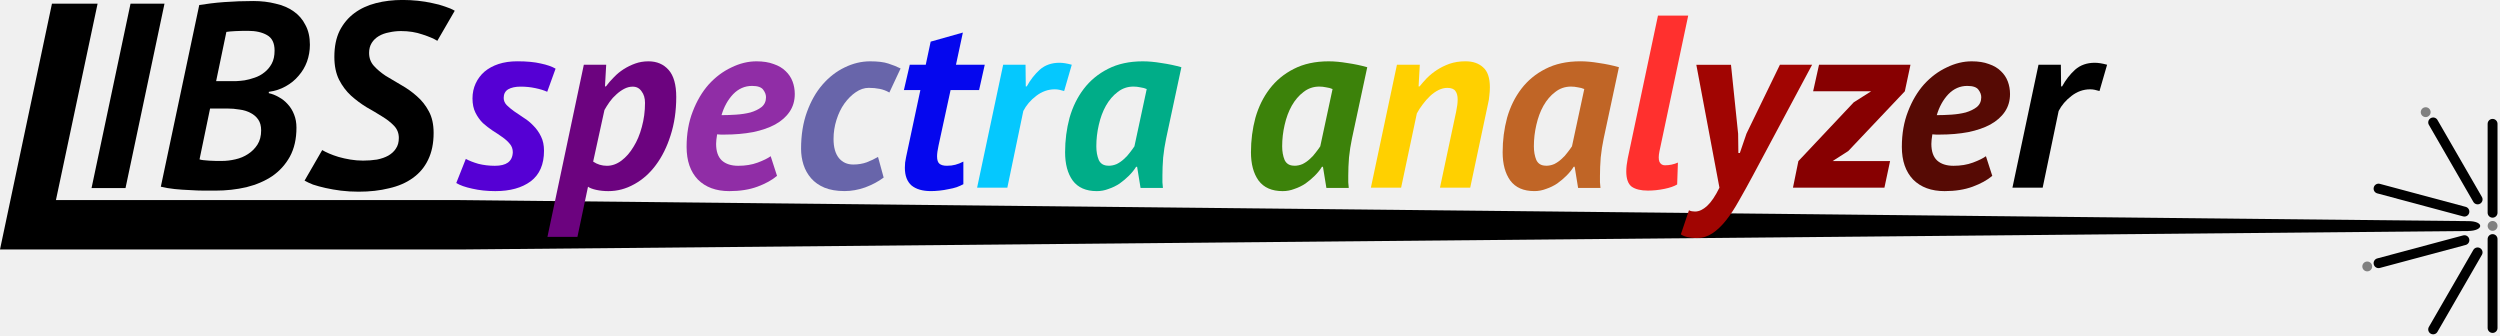
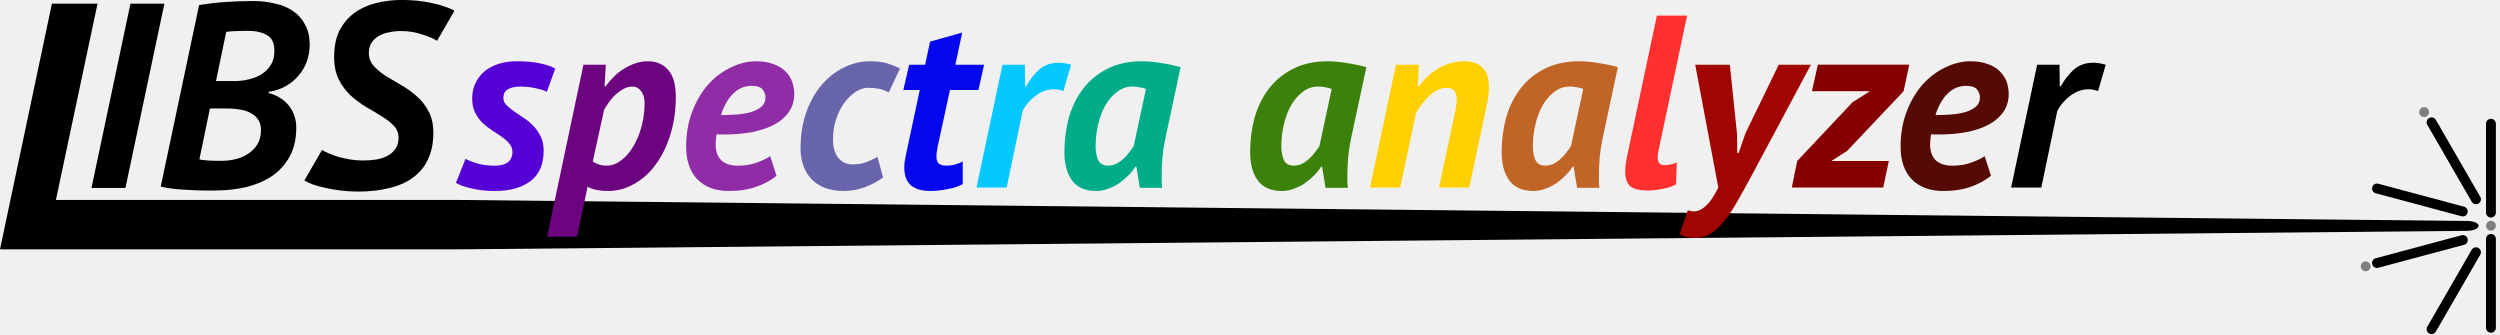
- <svg xmlns="http://www.w3.org/2000/svg" xmlns:xlink="http://www.w3.org/1999/xlink" width="100.463mm" height="13.5mm" viewBox="0 0 100.463 13.5" version="1.1" id="svg8">
+ <svg xmlns="http://www.w3.org/2000/svg" xmlns:xlink="http://www.w3.org/1999/xlink" width="100.529mm" height="13.453mm" viewBox="0 0 100.529 13.453" version="1.1" id="svg8">
  <defs id="defs2">
    <clipPath clipPathUnits="userSpaceOnUse" id="clipPath1459">
      <use x="0" y="0" xlink:href="#g1455" id="use1461" />
    </clipPath>
  </defs>
  <g id="layer1" transform="translate(-47.67086,-53.42971)">
-     <g id="g1457" clip-path="url(#clipPath1459)" transform="translate(-61.63718,-20.8667)">
+     <g id="g1457" clip-path="url(#clipPath1459)" transform="translate(-61.57104,-20.91347)">
      <g id="g1455">
        <g aria-label="L" id="text14-8" style="font-size:10.583px;line-height:1.25;font-family:'PT Sans';-inkscape-font-specification:'PT Sans';fill:#ffffff;stroke-width:0.265" transform="translate(61.69257,20.93211)">
          <path d="M 66.19,63.455 H 49.55 47.715 l 2.088,-9.878 h 1.834 l -1.674,7.893 h 16.226 l 80.698,0.845 c 0.661,-0.007 0.661,0.39 0,0.397 z" style="font-size:14.111px;fill:#ffffff;stroke-width:0.265" id="path16-9" />
        </g>
        <g aria-label="spectra analyzer" id="text27-7" style="font-size:9.878px;line-height:1.25;font-family:'PT Sans';-inkscape-font-specification:'PT Sans';fill:#ffffff;stroke-width:0.265" transform="translate(61.737,20.93152)">
          <path d="m 66.39,59.815 q 0.198,0.109 0.504,0.198 0.316,0.079 0.662,0.079 0.346,0 0.524,-0.128 0.188,-0.138 0.198,-0.415 0,-0.198 -0.119,-0.336 -0.119,-0.148 -0.306,-0.277 -0.178,-0.128 -0.385,-0.257 -0.207,-0.138 -0.395,-0.306 -0.178,-0.178 -0.296,-0.415 -0.119,-0.237 -0.119,-0.573 0,-0.326 0.128,-0.603 0.128,-0.277 0.356,-0.474 0.237,-0.198 0.563,-0.306 0.336,-0.109 0.751,-0.109 0.573,0 0.948,0.089 0.375,0.079 0.593,0.207 l -0.336,0.929 q -0.198,-0.089 -0.484,-0.148 -0.277,-0.059 -0.583,-0.059 -0.316,0 -0.504,0.109 -0.178,0.109 -0.178,0.346 0,0.158 0.119,0.286 0.119,0.119 0.296,0.247 0.188,0.128 0.395,0.267 0.207,0.128 0.385,0.316 0.188,0.188 0.306,0.435 0.119,0.237 0.119,0.573 0,0.82 -0.533,1.225 -0.533,0.395 -1.422,0.395 -0.504,0 -0.929,-0.099 -0.415,-0.089 -0.642,-0.227 z" style="font-size:9.878px;fill:#ffffff" id="path1049-3" />
          <path d="m 71.132,56.032 h 0.899 l -0.049,0.869 h 0.04 q 0.138,-0.188 0.316,-0.365 0.178,-0.188 0.395,-0.326 0.217,-0.138 0.464,-0.227 0.247,-0.089 0.533,-0.089 0.504,0 0.81,0.346 0.306,0.346 0.306,1.087 0,0.84 -0.227,1.541 -0.217,0.691 -0.593,1.195 -0.365,0.494 -0.869,0.77 -0.494,0.277 -1.037,0.277 -0.257,0 -0.484,-0.049 -0.227,-0.049 -0.336,-0.128 l -0.425,2.015 h -1.205 z m 0.375,3.892 q 0.247,0.168 0.553,0.168 0.306,0 0.583,-0.207 0.277,-0.207 0.484,-0.553 0.217,-0.346 0.336,-0.8 0.128,-0.464 0.128,-0.968 0,-0.286 -0.138,-0.464 -0.128,-0.188 -0.356,-0.188 -0.178,0 -0.346,0.089 -0.168,0.089 -0.316,0.227 -0.148,0.128 -0.267,0.296 -0.119,0.168 -0.207,0.326 z" style="font-size:9.878px;fill:#ffffff;fill-opacity:1" id="path1051-6" />
          <path d="m 78.896,60.497 q -0.306,0.257 -0.79,0.435 -0.484,0.178 -1.126,0.178 -0.8,0 -1.264,-0.464 -0.454,-0.474 -0.454,-1.314 0,-0.79 0.247,-1.422 0.247,-0.642 0.642,-1.087 0.405,-0.445 0.909,-0.682 0.504,-0.247 1.008,-0.247 0.405,0 0.691,0.109 0.296,0.099 0.484,0.286 0.188,0.178 0.277,0.415 0.089,0.237 0.089,0.504 0,0.405 -0.207,0.711 -0.207,0.306 -0.583,0.514 -0.365,0.198 -0.889,0.306 -0.524,0.099 -1.146,0.099 -0.079,0 -0.148,0 -0.069,-0.01 -0.148,-0.01 -0.02,0.119 -0.03,0.217 -0.01,0.089 -0.01,0.168 0,0.445 0.227,0.662 0.237,0.217 0.662,0.217 0.435,0 0.78,-0.128 0.346,-0.128 0.524,-0.257 z m -2.232,-2.44 q 0.277,0 0.583,-0.02 0.316,-0.02 0.583,-0.089 0.267,-0.079 0.445,-0.217 0.178,-0.148 0.178,-0.395 0,-0.148 -0.109,-0.296 -0.109,-0.158 -0.454,-0.158 -0.435,0 -0.761,0.336 -0.316,0.336 -0.464,0.84 z" style="font-size:9.878px;fill:#ffffff;fill-opacity:1" id="path1053-1" />
          <path d="m 83.41,57.148 q -0.188,-0.109 -0.395,-0.148 -0.198,-0.04 -0.435,-0.04 -0.267,0 -0.524,0.178 -0.247,0.168 -0.454,0.454 -0.198,0.277 -0.316,0.652 -0.119,0.375 -0.119,0.77 0,0.504 0.217,0.77 0.217,0.257 0.573,0.257 0.296,0 0.543,-0.089 0.257,-0.099 0.454,-0.217 l 0.227,0.83 q -0.316,0.237 -0.741,0.395 -0.415,0.148 -0.83,0.148 -0.474,0 -0.81,-0.138 -0.326,-0.138 -0.533,-0.375 -0.207,-0.237 -0.306,-0.543 -0.099,-0.306 -0.099,-0.642 0,-0.83 0.237,-1.482 0.237,-0.652 0.622,-1.096 0.395,-0.454 0.889,-0.691 0.504,-0.247 1.027,-0.247 0.464,0 0.731,0.089 0.277,0.089 0.494,0.198 z" style="font-size:9.878px;fill:#ffffff;fill-opacity:1" id="path1055-2" />
          <path d="m 84.23,56.032 h 0.642 l 0.198,-0.929 1.294,-0.365 -0.277,1.294 h 1.156 l -0.227,1.017 h -1.146 l -0.484,2.232 q -0.059,0.267 -0.059,0.435 0,0.217 0.099,0.296 0.099,0.079 0.296,0.079 0.188,0 0.336,-0.04 0.158,-0.04 0.326,-0.128 v 0.909 q -0.109,0.059 -0.267,0.119 -0.148,0.049 -0.326,0.079 -0.178,0.04 -0.365,0.059 -0.188,0.02 -0.346,0.02 -0.504,0 -0.78,-0.227 -0.267,-0.237 -0.267,-0.711 0,-0.099 0.01,-0.207 0.02,-0.109 0.04,-0.227 l 0.573,-2.687 h -0.662 z" style="font-size:9.878px;fill:#ffffff;fill-opacity:1" id="path1057-9" />
          <path d="m 88.882,56.032 0.01,0.869 h 0.04 q 0.217,-0.395 0.524,-0.672 0.316,-0.277 0.79,-0.277 0.207,0 0.494,0.079 l -0.306,1.057 q -0.099,-0.03 -0.188,-0.049 -0.089,-0.02 -0.188,-0.02 -0.405,0 -0.751,0.267 -0.336,0.257 -0.514,0.603 l -0.642,3.082 h -1.215 l 1.047,-4.939 z" style="font-size:9.878px;fill:#ffffff;fill-opacity:1" id="path1059-3" />
          <path d="m 94.532,58.995 q -0.079,0.375 -0.119,0.761 -0.03,0.385 -0.03,0.731 0,0.138 0,0.267 0.01,0.119 0.02,0.227 h -0.899 l -0.138,-0.849 h -0.04 q -0.109,0.178 -0.286,0.356 -0.168,0.168 -0.375,0.316 -0.207,0.138 -0.445,0.217 -0.227,0.089 -0.474,0.089 -0.652,0 -0.968,-0.425 -0.306,-0.425 -0.306,-1.136 0,-0.721 0.178,-1.383 0.188,-0.662 0.573,-1.166 0.385,-0.504 0.968,-0.8 0.593,-0.306 1.403,-0.306 0.346,0 0.751,0.069 0.415,0.059 0.8,0.168 z m -2.321,1.096 q 0.178,0 0.336,-0.069 0.158,-0.079 0.286,-0.198 0.138,-0.119 0.237,-0.257 0.109,-0.138 0.188,-0.257 l 0.494,-2.302 q -0.109,-0.049 -0.257,-0.069 -0.138,-0.03 -0.277,-0.03 -0.356,0 -0.632,0.217 -0.277,0.207 -0.474,0.553 -0.188,0.336 -0.286,0.77 -0.099,0.425 -0.099,0.859 0,0.316 0.099,0.553 0.109,0.227 0.385,0.227 z" style="font-size:9.878px;fill:#ffffff;fill-opacity:1" id="path1061-1" />
          <path d="m 102,58.995 q -0.079,0.375 -0.119,0.761 -0.03,0.385 -0.03,0.731 0,0.138 0,0.267 0.01,0.119 0.02,0.227 h -0.899 l -0.138,-0.849 h -0.04 q -0.109,0.178 -0.286,0.356 -0.168,0.168 -0.375,0.316 -0.207,0.138 -0.444,0.217 -0.227,0.089 -0.474,0.089 -0.652,0 -0.968,-0.425 -0.306,-0.425 -0.306,-1.136 0,-0.721 0.178,-1.383 0.188,-0.662 0.573,-1.166 0.385,-0.504 0.968,-0.8 0.593,-0.306 1.403,-0.306 0.346,0 0.751,0.069 0.415,0.059 0.8,0.168 z m -2.321,1.096 q 0.178,0 0.336,-0.069 0.158,-0.079 0.286,-0.198 0.138,-0.119 0.237,-0.257 0.109,-0.138 0.188,-0.257 l 0.494,-2.302 q -0.109,-0.049 -0.257,-0.069 -0.138,-0.03 -0.277,-0.03 -0.356,0 -0.632,0.217 -0.277,0.207 -0.474,0.553 -0.188,0.336 -0.286,0.77 -0.099,0.425 -0.099,0.859 0,0.316 0.099,0.553 0.109,0.227 0.385,0.227 z" style="font-size:9.878px;fill:#ffffff;fill-opacity:1" id="path1063-9" />
          <path d="m 105.536,60.971 0.652,-3.062 q 0.059,-0.277 0.059,-0.484 0,-0.217 -0.089,-0.336 -0.089,-0.128 -0.326,-0.128 -0.178,0 -0.356,0.089 -0.178,0.089 -0.336,0.237 -0.158,0.148 -0.296,0.336 -0.138,0.178 -0.237,0.365 l -0.632,2.983 h -1.215 l 1.047,-4.939 h 0.919 l -0.049,0.869 h 0.04 q 0.128,-0.158 0.296,-0.336 0.178,-0.178 0.405,-0.326 0.227,-0.148 0.504,-0.247 0.286,-0.099 0.642,-0.099 0.445,0 0.711,0.247 0.267,0.237 0.267,0.8 0,0.148 -0.02,0.316 -0.01,0.168 -0.059,0.365 l -0.711,3.349 z" style="font-size:9.878px;fill:#ffffff;fill-opacity:1" id="path1065-4" />
          <path d="m 112.115,58.995 q -0.079,0.375 -0.119,0.761 -0.03,0.385 -0.03,0.731 0,0.138 0,0.267 0.01,0.119 0.02,0.227 h -0.899 L 110.949,60.131 h -0.04 q -0.109,0.178 -0.286,0.356 -0.168,0.168 -0.375,0.316 -0.207,0.138 -0.445,0.217 -0.227,0.089 -0.474,0.089 -0.652,0 -0.968,-0.425 -0.306,-0.425 -0.306,-1.136 0,-0.721 0.178,-1.383 0.188,-0.662 0.573,-1.166 0.385,-0.504 0.968,-0.8 0.593,-0.306 1.403,-0.306 0.346,0 0.751,0.069 0.415,0.059 0.8,0.168 z m -2.321,1.096 q 0.178,0 0.336,-0.069 0.158,-0.079 0.286,-0.198 0.138,-0.119 0.237,-0.257 0.109,-0.138 0.188,-0.257 l 0.494,-2.302 q -0.109,-0.049 -0.257,-0.069 -0.138,-0.03 -0.277,-0.03 -0.356,0 -0.632,0.217 -0.277,0.207 -0.474,0.553 -0.188,0.336 -0.286,0.77 -0.099,0.425 -0.099,0.859 0,0.316 0.099,0.553 0.109,0.227 0.385,0.227 z" style="font-size:9.878px;fill:#ffffff;fill-opacity:1" id="path1067-7" />
          <path d="m 114.357,59.509 q -0.059,0.286 0,0.425 0.069,0.138 0.217,0.138 0.277,0 0.524,-0.109 l -0.03,0.879 q -0.178,0.109 -0.514,0.178 -0.336,0.069 -0.662,0.069 -0.425,0 -0.652,-0.158 -0.217,-0.168 -0.217,-0.612 0,-0.227 0.059,-0.524 l 1.215,-5.739 h 1.215 z" style="font-size:9.878px;fill:#ffffff;fill-opacity:1" id="path1069-8" />
          <path d="m 117.518,58.808 0.01,0.77 h 0.059 l 0.267,-0.78 1.343,-2.766 h 1.294 l -2.371,4.435 q -0.296,0.553 -0.563,1.017 -0.257,0.464 -0.524,0.8 -0.267,0.336 -0.553,0.524 -0.286,0.188 -0.612,0.188 -0.435,0 -0.652,-0.148 l 0.326,-0.968 q 0.059,0.03 0.119,0.04 0.069,0.01 0.128,0.01 0.237,0 0.484,-0.227 0.247,-0.227 0.494,-0.731 l -0.929,-4.939 h 1.393 z" style="font-size:9.878px;fill:#ffffff;fill-opacity:1" id="path1071-4" />
          <path d="m 127.731,60.497 q -0.306,0.257 -0.79,0.435 -0.484,0.178 -1.126,0.178 -0.8,0 -1.264,-0.464 -0.454,-0.474 -0.454,-1.314 0,-0.79 0.247,-1.422 0.247,-0.642 0.642,-1.087 0.405,-0.445 0.909,-0.682 0.504,-0.247 1.008,-0.247 0.405,0 0.691,0.109 0.296,0.099 0.484,0.286 0.188,0.178 0.277,0.415 0.089,0.237 0.089,0.504 0,0.405 -0.207,0.711 -0.207,0.306 -0.583,0.514 -0.365,0.198 -0.889,0.306 -0.524,0.099 -1.146,0.099 -0.079,0 -0.148,0 -0.069,-0.01 -0.148,-0.01 -0.02,0.119 -0.03,0.217 -0.01,0.089 -0.01,0.168 0,0.445 0.227,0.662 0.237,0.217 0.662,0.217 0.435,0 0.78,-0.128 0.346,-0.128 0.524,-0.257 z m -2.232,-2.44 q 0.277,0 0.583,-0.02 0.316,-0.02 0.583,-0.089 0.267,-0.079 0.445,-0.217 0.178,-0.148 0.178,-0.395 0,-0.148 -0.109,-0.296 -0.109,-0.158 -0.454,-0.158 -0.435,0 -0.761,0.336 -0.316,0.336 -0.464,0.84 z" style="font-size:9.878px;fill:#ffffff;fill-opacity:1" id="path1075-5" />
          <g aria-label="z" id="text865-0" style="font-style:normal;font-weight:normal;font-size:9.878px;line-height:1.25;font-family:sans-serif;fill:#ffffff;fill-opacity:1;stroke:none;stroke-width:0.07">
            <path d="m 119.939,59.904 2.223,-2.361 0.701,-0.445 h -2.331 l 0.237,-1.067 h 3.675 l -0.227,1.067 -2.272,2.4 -0.632,0.405 h 2.311 l -0.227,1.067 h -3.675 z" style="fill:#ffffff;fill-opacity:1" id="path871-3" />
          </g>
          <path d="m 130.487,56.032 0.01,0.869 h 0.04 q 0.217,-0.395 0.524,-0.672 0.316,-0.277 0.79,-0.277 0.207,0 0.494,0.079 l -0.306,1.057 q -0.099,-0.03 -0.188,-0.049 -0.089,-0.02 -0.188,-0.02 -0.405,0 -0.751,0.267 -0.336,0.257 -0.514,0.603 l -0.642,3.082 h -1.215 l 1.047,-4.939 z" style="font-size:9.878px;fill:#ffffff;stroke-width:0.265" id="path1077-6" />
        </g>
        <g aria-label="IBS" id="text21-1" style="font-size:10.583px;line-height:1.25;font-family:'PT Sans';-inkscape-font-specification:'PT Sans';fill:#ffffff;stroke-width:0.265" transform="translate(61.737,20.93152)">
          <path d="m 52.916,53.578 h 1.365 l -1.566,7.408 h -1.365 z" style="font-size:10.583px;fill:#ffffff;stroke-width:0.265" id="path38-0" />
          <path d="m 55.678,53.631 q 0.201,-0.032 0.455,-0.064 0.254,-0.032 0.54,-0.053 0.286,-0.021 0.582,-0.032 0.307,-0.011 0.593,-0.011 0.487,0 0.9,0.106 0.423,0.095 0.72,0.307 0.307,0.212 0.476,0.55 0.18,0.328 0.18,0.794 0,0.349 -0.116,0.677 -0.116,0.317 -0.339,0.571 -0.212,0.254 -0.519,0.423 -0.296,0.169 -0.677,0.222 v 0.053 q 0.201,0.042 0.402,0.159 0.201,0.106 0.36,0.286 0.159,0.169 0.254,0.413 0.095,0.233 0.095,0.529 0,0.677 -0.265,1.164 -0.265,0.476 -0.709,0.783 -0.444,0.296 -1.037,0.444 -0.593,0.138 -1.249,0.138 -0.169,0 -0.444,0 -0.265,0 -0.571,-0.021 -0.307,-0.011 -0.614,-0.042 -0.307,-0.032 -0.561,-0.095 z m 0.011,6.202 q 0.042,0.021 0.148,0.032 0.116,0.011 0.243,0.021 0.138,0 0.275,0.011 0.138,0 0.233,0 0.265,0 0.54,-0.064 0.286,-0.064 0.508,-0.212 0.233,-0.148 0.381,-0.381 0.148,-0.233 0.148,-0.571 0,-0.265 -0.116,-0.434 -0.116,-0.169 -0.307,-0.265 -0.191,-0.106 -0.444,-0.138 -0.243,-0.042 -0.508,-0.042 h -0.677 z m 0.667,-3.143 h 0.455 q 0.148,0 0.349,0 0.201,-0.011 0.339,-0.032 0.19,-0.032 0.402,-0.106 0.222,-0.074 0.392,-0.212 0.18,-0.138 0.296,-0.349 0.116,-0.212 0.116,-0.529 0,-0.455 -0.307,-0.624 -0.296,-0.169 -0.762,-0.169 -0.275,0 -0.508,0.011 -0.233,0.011 -0.36,0.032 z" style="font-size:10.583px;fill:#ffffff;stroke-width:0.265" id="path40-6" />
          <path d="m 65.245,55.07 q -0.201,-0.127 -0.593,-0.254 -0.392,-0.138 -0.868,-0.138 -0.243,0 -0.476,0.053 -0.233,0.042 -0.413,0.148 -0.18,0.106 -0.286,0.275 -0.106,0.169 -0.106,0.402 0,0.307 0.191,0.519 0.19,0.212 0.476,0.402 0.296,0.18 0.624,0.37 0.339,0.191 0.624,0.444 0.296,0.254 0.487,0.614 0.191,0.349 0.191,0.868 0,0.624 -0.222,1.079 -0.212,0.444 -0.614,0.73 -0.392,0.286 -0.952,0.413 -0.55,0.138 -1.228,0.138 -0.37,0 -0.709,-0.042 -0.328,-0.042 -0.614,-0.106 -0.286,-0.064 -0.508,-0.138 -0.212,-0.085 -0.339,-0.159 l 0.709,-1.228 q 0.106,0.064 0.275,0.138 0.169,0.074 0.381,0.138 0.222,0.064 0.476,0.106 0.254,0.042 0.508,0.042 0.296,0 0.561,-0.042 0.265,-0.053 0.455,-0.159 0.201,-0.116 0.307,-0.286 0.116,-0.169 0.116,-0.423 0,-0.286 -0.19,-0.487 -0.191,-0.201 -0.487,-0.381 -0.286,-0.18 -0.624,-0.37 -0.328,-0.201 -0.624,-0.466 -0.286,-0.265 -0.476,-0.635 -0.19,-0.381 -0.19,-0.921 0,-0.614 0.212,-1.048 0.222,-0.434 0.593,-0.709 0.37,-0.275 0.868,-0.402 0.497,-0.127 1.069,-0.127 0.307,0 0.614,0.032 0.307,0.032 0.582,0.095 0.275,0.053 0.508,0.138 0.233,0.074 0.392,0.169 z" style="font-size:10.583px;fill:#ffffff;stroke-width:0.265" id="path42-3" />
        </g>
        <g id="g176-2" transform="translate(61.737,20.93152)" style="fill:#ffffff">
          <circle style="fill:#ffffff;stroke-width:0.265" id="path31-0" cx="147.836" cy="62.508" r="0.198" />
          <rect style="fill:#ffffff;stroke-width:0.592" id="rect36-6" width="0.397" height="3.969" x="147.637" y="62.839" ry="0.198" />
          <rect style="fill:#ffffff;stroke-width:0.592" id="rect36-3-1" width="0.397" height="3.969" x="147.637" y="58.208" ry="0.198" />
          <rect style="fill:#ffffff;stroke-width:0.592" id="rect36-3-6-55" width="0.397" height="3.969" x="96.589" y="123.058" ry="0.198" transform="rotate(-30)" />
          <rect style="fill:#ffffff;stroke-width:0.592" id="rect36-3-6-5-4" width="0.397" height="3.969" x="-22.052" y="153.964" ry="0.198" transform="rotate(-75)" />
          <rect style="fill:#ffffff;stroke-width:0.592" id="rect36-3-6-6-7" width="0.397" height="3.969" x="159.096" y="14.791" ry="0.198" transform="matrix(0.8660254,0.5,0.5,-0.8660254,0,0)" />
          <rect style="fill:#ffffff;stroke-width:0.592" id="rect36-3-6-5-2-6" width="0.397" height="3.969" x="98.703" y="121.608" ry="0.198" transform="matrix(0.258819,0.9659258,0.9659258,-0.258819,0,0)" />
          <circle style="fill:#ffffff;stroke-width:0.265" id="path31-9-5" cx="145.148" cy="57.937" r="0.198" />
          <circle style="fill:#ffffff;stroke-width:0.265" id="path31-1-6" cx="142.799" cy="64.137" r="0.198" />
        </g>
      </g>
    </g>
    <g aria-label="L" id="text14" style="font-size:10.583px;line-height:1.25;font-family:'PT Sans';-inkscape-font-specification:'PT Sans';stroke-width:0.265" transform="translate(-0.044421,5.84e-4)">
      <path d="M 66.19,63.455 H 49.55 47.715 l 2.088,-9.878 h 1.834 l -1.674,7.893 h 16.226 l 80.698,0.845 c 0.661,-0.007 0.661,0.39 0,0.397 z" style="font-size:14.111px;stroke-width:0.265" id="path16" />
    </g>
    <g aria-label="spectra analyzer" id="text27" style="font-size:9.878px;line-height:1.25;font-family:'PT Sans';-inkscape-font-specification:'PT Sans';stroke-width:0.265">
      <path d="m 66.39,59.815 q 0.198,0.109 0.504,0.198 0.316,0.079 0.662,0.079 0.346,0 0.524,-0.128 0.188,-0.138 0.198,-0.415 0,-0.198 -0.119,-0.336 -0.119,-0.148 -0.306,-0.277 -0.178,-0.128 -0.385,-0.257 -0.207,-0.138 -0.395,-0.306 -0.178,-0.178 -0.296,-0.415 -0.119,-0.237 -0.119,-0.573 0,-0.326 0.128,-0.603 0.128,-0.277 0.356,-0.474 0.237,-0.198 0.563,-0.306 0.336,-0.109 0.751,-0.109 0.573,0 0.948,0.089 0.375,0.079 0.593,0.207 l -0.336,0.929 q -0.198,-0.089 -0.484,-0.148 -0.277,-0.059 -0.583,-0.059 -0.316,0 -0.504,0.109 -0.178,0.109 -0.178,0.346 0,0.158 0.119,0.286 0.119,0.119 0.296,0.247 0.188,0.128 0.395,0.267 0.207,0.128 0.385,0.316 0.188,0.188 0.306,0.435 0.119,0.237 0.119,0.573 0,0.82 -0.533,1.225 -0.533,0.395 -1.422,0.395 -0.504,0 -0.929,-0.099 -0.415,-0.089 -0.642,-0.227 z" style="font-size:9.878px;fill:#5500d4" id="path1049" />
      <path d="m 71.132,56.032 h 0.899 l -0.049,0.869 h 0.04 q 0.138,-0.188 0.316,-0.365 0.178,-0.188 0.395,-0.326 0.217,-0.138 0.464,-0.227 0.247,-0.089 0.533,-0.089 0.504,0 0.81,0.346 0.306,0.346 0.306,1.087 0,0.84 -0.227,1.541 -0.217,0.691 -0.593,1.195 -0.365,0.494 -0.869,0.77 -0.494,0.277 -1.037,0.277 -0.257,0 -0.484,-0.049 -0.227,-0.049 -0.336,-0.128 l -0.425,2.015 h -1.205 z m 0.375,3.892 q 0.247,0.168 0.553,0.168 0.306,0 0.583,-0.207 0.277,-0.207 0.484,-0.553 0.217,-0.346 0.336,-0.8 0.128,-0.464 0.128,-0.968 0,-0.286 -0.138,-0.464 -0.128,-0.188 -0.356,-0.188 -0.178,0 -0.346,0.089 -0.168,0.089 -0.316,0.227 -0.148,0.128 -0.267,0.296 -0.119,0.168 -0.207,0.326 z" style="font-size:9.878px;fill:#6c037f;fill-opacity:1" id="path1051" />
      <path d="m 78.896,60.497 q -0.306,0.257 -0.79,0.435 -0.484,0.178 -1.126,0.178 -0.8,0 -1.264,-0.464 -0.454,-0.474 -0.454,-1.314 0,-0.79 0.247,-1.422 0.247,-0.642 0.642,-1.087 0.405,-0.445 0.909,-0.682 0.504,-0.247 1.008,-0.247 0.405,0 0.691,0.109 0.296,0.099 0.484,0.286 0.188,0.178 0.277,0.415 0.089,0.237 0.089,0.504 0,0.405 -0.207,0.711 -0.207,0.306 -0.583,0.514 -0.365,0.198 -0.889,0.306 -0.524,0.099 -1.146,0.099 -0.079,0 -0.148,0 -0.069,-0.01 -0.148,-0.01 -0.02,0.119 -0.03,0.217 -0.01,0.089 -0.01,0.168 0,0.445 0.227,0.662 0.237,0.217 0.662,0.217 0.435,0 0.78,-0.128 0.346,-0.128 0.524,-0.257 z m -2.232,-2.44 q 0.277,0 0.583,-0.02 0.316,-0.02 0.583,-0.089 0.267,-0.079 0.445,-0.217 0.178,-0.148 0.178,-0.395 0,-0.148 -0.109,-0.296 -0.109,-0.158 -0.454,-0.158 -0.435,0 -0.761,0.336 -0.316,0.336 -0.464,0.84 z" style="font-size:9.878px;fill:#902da6;fill-opacity:1" id="path1053" />
      <path d="m 83.41,57.148 q -0.188,-0.109 -0.395,-0.148 -0.198,-0.04 -0.435,-0.04 -0.267,0 -0.524,0.178 -0.247,0.168 -0.454,0.454 -0.198,0.277 -0.316,0.652 -0.119,0.375 -0.119,0.77 0,0.504 0.217,0.77 0.217,0.257 0.573,0.257 0.296,0 0.543,-0.089 0.257,-0.099 0.454,-0.217 l 0.227,0.83 q -0.316,0.237 -0.741,0.395 -0.415,0.148 -0.83,0.148 -0.474,0 -0.81,-0.138 -0.326,-0.138 -0.533,-0.375 -0.207,-0.237 -0.306,-0.543 -0.099,-0.306 -0.099,-0.642 0,-0.83 0.237,-1.482 0.237,-0.652 0.622,-1.096 0.395,-0.454 0.889,-0.691 0.504,-0.247 1.027,-0.247 0.464,0 0.731,0.089 0.277,0.089 0.494,0.198 z" style="font-size:9.878px;fill:#6865aa;fill-opacity:1" id="path1055" />
      <path d="m 84.23,56.032 h 0.642 l 0.198,-0.929 1.294,-0.365 -0.277,1.294 h 1.156 l -0.227,1.017 h -1.146 l -0.484,2.232 q -0.059,0.267 -0.059,0.435 0,0.217 0.099,0.296 0.099,0.079 0.296,0.079 0.188,0 0.336,-0.04 0.158,-0.04 0.326,-0.128 v 0.909 q -0.109,0.059 -0.267,0.119 -0.148,0.049 -0.326,0.079 -0.178,0.04 -0.365,0.059 -0.188,0.02 -0.346,0.02 -0.504,0 -0.78,-0.227 -0.267,-0.237 -0.267,-0.711 0,-0.099 0.01,-0.207 0.02,-0.109 0.04,-0.227 l 0.573,-2.687 h -0.662 z" style="font-size:9.878px;fill:#0507ee;fill-opacity:1" id="path1057" />
      <path d="m 88.882,56.032 0.01,0.869 h 0.04 q 0.217,-0.395 0.524,-0.672 0.316,-0.277 0.79,-0.277 0.207,0 0.494,0.079 l -0.306,1.057 q -0.099,-0.03 -0.188,-0.049 -0.089,-0.02 -0.188,-0.02 -0.405,0 -0.751,0.267 -0.336,0.257 -0.514,0.603 l -0.642,3.082 h -1.215 l 1.047,-4.939 z" style="font-size:9.878px;fill:#05c8fe;fill-opacity:1" id="path1059" />
      <path d="m 94.532,58.995 q -0.079,0.375 -0.119,0.761 -0.03,0.385 -0.03,0.731 0,0.138 0,0.267 0.01,0.119 0.02,0.227 h -0.899 l -0.138,-0.849 h -0.04 q -0.109,0.178 -0.286,0.356 -0.168,0.168 -0.375,0.316 -0.207,0.138 -0.445,0.217 -0.227,0.089 -0.474,0.089 -0.652,0 -0.968,-0.425 -0.306,-0.425 -0.306,-1.136 0,-0.721 0.178,-1.383 0.188,-0.662 0.573,-1.166 0.385,-0.504 0.968,-0.8 0.593,-0.306 1.403,-0.306 0.346,0 0.751,0.069 0.415,0.059 0.8,0.168 z m -2.321,1.096 q 0.178,0 0.336,-0.069 0.158,-0.079 0.286,-0.198 0.138,-0.119 0.237,-0.257 0.109,-0.138 0.188,-0.257 l 0.494,-2.302 q -0.109,-0.049 -0.257,-0.069 -0.138,-0.03 -0.277,-0.03 -0.356,0 -0.632,0.217 -0.277,0.207 -0.474,0.553 -0.188,0.336 -0.286,0.77 -0.099,0.425 -0.099,0.859 0,0.316 0.099,0.553 0.109,0.227 0.385,0.227 z" style="font-size:9.878px;fill:#00ad88;fill-opacity:1" id="path1061" />
      <path d="m 102,58.995 q -0.079,0.375 -0.119,0.761 -0.03,0.385 -0.03,0.731 0,0.138 0,0.267 0.01,0.119 0.02,0.227 h -0.899 l -0.138,-0.849 h -0.04 q -0.109,0.178 -0.286,0.356 -0.168,0.168 -0.375,0.316 -0.207,0.138 -0.444,0.217 -0.227,0.089 -0.474,0.089 -0.652,0 -0.968,-0.425 -0.306,-0.425 -0.306,-1.136 0,-0.721 0.178,-1.383 0.188,-0.662 0.573,-1.166 0.385,-0.504 0.968,-0.8 0.593,-0.306 1.403,-0.306 0.346,0 0.751,0.069 0.415,0.059 0.8,0.168 z m -2.321,1.096 q 0.178,0 0.336,-0.069 0.158,-0.079 0.286,-0.198 0.138,-0.119 0.237,-0.257 0.109,-0.138 0.188,-0.257 l 0.494,-2.302 q -0.109,-0.049 -0.257,-0.069 -0.138,-0.03 -0.277,-0.03 -0.356,0 -0.632,0.217 -0.277,0.207 -0.474,0.553 -0.188,0.336 -0.286,0.77 -0.099,0.425 -0.099,0.859 0,0.316 0.099,0.553 0.109,0.227 0.385,0.227 z" style="font-size:9.878px;fill:#3c820a;fill-opacity:1" id="path1063" />
      <path d="m 105.536,60.971 0.652,-3.062 q 0.059,-0.277 0.059,-0.484 0,-0.217 -0.089,-0.336 -0.089,-0.128 -0.326,-0.128 -0.178,0 -0.356,0.089 -0.178,0.089 -0.336,0.237 -0.158,0.148 -0.296,0.336 -0.138,0.178 -0.237,0.365 l -0.632,2.983 h -1.215 l 1.047,-4.939 h 0.919 l -0.049,0.869 h 0.04 q 0.128,-0.158 0.296,-0.336 0.178,-0.178 0.405,-0.326 0.227,-0.148 0.504,-0.247 0.286,-0.099 0.642,-0.099 0.445,0 0.711,0.247 0.267,0.237 0.267,0.8 0,0.148 -0.02,0.316 -0.01,0.168 -0.059,0.365 l -0.711,3.349 z" style="font-size:9.878px;fill:#ffd000;fill-opacity:1" id="path1065" />
      <path d="m 112.115,58.995 q -0.079,0.375 -0.119,0.761 -0.03,0.385 -0.03,0.731 0,0.138 0,0.267 0.01,0.119 0.02,0.227 h -0.899 L 110.949,60.131 h -0.04 q -0.109,0.178 -0.286,0.356 -0.168,0.168 -0.375,0.316 -0.207,0.138 -0.445,0.217 -0.227,0.089 -0.474,0.089 -0.652,0 -0.968,-0.425 -0.306,-0.425 -0.306,-1.136 0,-0.721 0.178,-1.383 0.188,-0.662 0.573,-1.166 0.385,-0.504 0.968,-0.8 0.593,-0.306 1.403,-0.306 0.346,0 0.751,0.069 0.415,0.059 0.8,0.168 z m -2.321,1.096 q 0.178,0 0.336,-0.069 0.158,-0.079 0.286,-0.198 0.138,-0.119 0.237,-0.257 0.109,-0.138 0.188,-0.257 l 0.494,-2.302 q -0.109,-0.049 -0.257,-0.069 -0.138,-0.03 -0.277,-0.03 -0.356,0 -0.632,0.217 -0.277,0.207 -0.474,0.553 -0.188,0.336 -0.286,0.77 -0.099,0.425 -0.099,0.859 0,0.316 0.099,0.553 0.109,0.227 0.385,0.227 z" style="font-size:9.878px;fill:#c06526;fill-opacity:1" id="path1067" />
      <path d="m 114.357,59.509 q -0.059,0.286 0,0.425 0.069,0.138 0.217,0.138 0.277,0 0.524,-0.109 l -0.03,0.879 q -0.178,0.109 -0.514,0.178 -0.336,0.069 -0.662,0.069 -0.425,0 -0.652,-0.158 -0.217,-0.168 -0.217,-0.612 0,-0.227 0.059,-0.524 l 1.215,-5.739 h 1.215 z" style="font-size:9.878px;fill:#ff302e;fill-opacity:1" id="path1069" />
      <path d="m 117.518,58.808 0.01,0.77 h 0.059 l 0.267,-0.78 1.343,-2.766 h 1.294 l -2.371,4.435 q -0.296,0.553 -0.563,1.017 -0.257,0.464 -0.524,0.8 -0.267,0.336 -0.553,0.524 -0.286,0.188 -0.612,0.188 -0.435,0 -0.652,-0.148 l 0.326,-0.968 q 0.059,0.03 0.119,0.04 0.069,0.01 0.128,0.01 0.237,0 0.484,-0.227 0.247,-0.227 0.494,-0.731 l -0.929,-4.939 h 1.393 z" style="font-size:9.878px;fill:#a10502;fill-opacity:1" id="path1071" />
      <path d="m 127.731,60.497 q -0.306,0.257 -0.79,0.435 -0.484,0.178 -1.126,0.178 -0.8,0 -1.264,-0.464 -0.454,-0.474 -0.454,-1.314 0,-0.79 0.247,-1.422 0.247,-0.642 0.642,-1.087 0.405,-0.445 0.909,-0.682 0.504,-0.247 1.008,-0.247 0.405,0 0.691,0.109 0.296,0.099 0.484,0.286 0.188,0.178 0.277,0.415 0.089,0.237 0.089,0.504 0,0.405 -0.207,0.711 -0.207,0.306 -0.583,0.514 -0.365,0.198 -0.889,0.306 -0.524,0.099 -1.146,0.099 -0.079,0 -0.148,0 -0.069,-0.01 -0.148,-0.01 -0.02,0.119 -0.03,0.217 -0.01,0.089 -0.01,0.168 0,0.445 0.227,0.662 0.237,0.217 0.662,0.217 0.435,0 0.78,-0.128 0.346,-0.128 0.524,-0.257 z m -2.232,-2.44 q 0.277,0 0.583,-0.02 0.316,-0.02 0.583,-0.089 0.267,-0.079 0.445,-0.217 0.178,-0.148 0.178,-0.395 0,-0.148 -0.109,-0.296 -0.109,-0.158 -0.454,-0.158 -0.435,0 -0.761,0.336 -0.316,0.336 -0.464,0.84 z" style="font-size:9.878px;fill:#560a04;fill-opacity:1" id="path1075" />
      <g aria-label="z" id="text865" style="font-style:normal;font-weight:normal;font-size:9.878px;line-height:1.25;font-family:sans-serif;fill:#000000;fill-opacity:1;stroke:none;stroke-width:0.07">
        <path d="m 119.939,59.904 2.223,-2.361 0.701,-0.445 h -2.331 l 0.237,-1.067 h 3.675 l -0.227,1.067 -2.272,2.4 -0.632,0.405 h 2.311 l -0.227,1.067 h -3.675 z" style="fill:#870001;fill-opacity:1" id="path871" />
      </g>
      <path d="m 130.487,56.032 0.01,0.869 h 0.04 q 0.217,-0.395 0.524,-0.672 0.316,-0.277 0.79,-0.277 0.207,0 0.494,0.079 l -0.306,1.057 q -0.099,-0.03 -0.188,-0.049 -0.089,-0.02 -0.188,-0.02 -0.405,0 -0.751,0.267 -0.336,0.257 -0.514,0.603 l -0.642,3.082 h -1.215 l 1.047,-4.939 z" style="font-size:9.878px;stroke-width:0.265" id="path1077" />
    </g>
    <g aria-label="IBS" id="text21" style="font-size:10.583px;line-height:1.25;font-family:'PT Sans';-inkscape-font-specification:'PT Sans';stroke-width:0.265">
      <path d="m 52.916,53.578 h 1.365 l -1.566,7.408 h -1.365 z" style="font-size:10.583px;stroke-width:0.265" id="path38" />
      <path d="m 55.678,53.631 q 0.201,-0.032 0.455,-0.064 0.254,-0.032 0.54,-0.053 0.286,-0.021 0.582,-0.032 0.307,-0.011 0.593,-0.011 0.487,0 0.9,0.106 0.423,0.095 0.72,0.307 0.307,0.212 0.476,0.55 0.18,0.328 0.18,0.794 0,0.349 -0.116,0.677 -0.116,0.317 -0.339,0.571 -0.212,0.254 -0.519,0.423 -0.296,0.169 -0.677,0.222 v 0.053 q 0.201,0.042 0.402,0.159 0.201,0.106 0.36,0.286 0.159,0.169 0.254,0.413 0.095,0.233 0.095,0.529 0,0.677 -0.265,1.164 -0.265,0.476 -0.709,0.783 -0.444,0.296 -1.037,0.444 -0.593,0.138 -1.249,0.138 -0.169,0 -0.444,0 -0.265,0 -0.571,-0.021 -0.307,-0.011 -0.614,-0.042 -0.307,-0.032 -0.561,-0.095 z m 0.011,6.202 q 0.042,0.021 0.148,0.032 0.116,0.011 0.243,0.021 0.138,0 0.275,0.011 0.138,0 0.233,0 0.265,0 0.54,-0.064 0.286,-0.064 0.508,-0.212 0.233,-0.148 0.381,-0.381 0.148,-0.233 0.148,-0.571 0,-0.265 -0.116,-0.434 -0.116,-0.169 -0.307,-0.265 -0.191,-0.106 -0.444,-0.138 -0.243,-0.042 -0.508,-0.042 h -0.677 z m 0.667,-3.143 h 0.455 q 0.148,0 0.349,0 0.201,-0.011 0.339,-0.032 0.19,-0.032 0.402,-0.106 0.222,-0.074 0.392,-0.212 0.18,-0.138 0.296,-0.349 0.116,-0.212 0.116,-0.529 0,-0.455 -0.307,-0.624 -0.296,-0.169 -0.762,-0.169 -0.275,0 -0.508,0.011 -0.233,0.011 -0.36,0.032 z" style="font-size:10.583px;stroke-width:0.265" id="path40" />
      <path d="m 65.245,55.07 q -0.201,-0.127 -0.593,-0.254 -0.392,-0.138 -0.868,-0.138 -0.243,0 -0.476,0.053 -0.233,0.042 -0.413,0.148 -0.18,0.106 -0.286,0.275 -0.106,0.169 -0.106,0.402 0,0.307 0.191,0.519 0.19,0.212 0.476,0.402 0.296,0.18 0.624,0.37 0.339,0.191 0.624,0.444 0.296,0.254 0.487,0.614 0.191,0.349 0.191,0.868 0,0.624 -0.222,1.079 -0.212,0.444 -0.614,0.73 -0.392,0.286 -0.952,0.413 -0.55,0.138 -1.228,0.138 -0.37,0 -0.709,-0.042 -0.328,-0.042 -0.614,-0.106 -0.286,-0.064 -0.508,-0.138 -0.212,-0.085 -0.339,-0.159 l 0.709,-1.228 q 0.106,0.064 0.275,0.138 0.169,0.074 0.381,0.138 0.222,0.064 0.476,0.106 0.254,0.042 0.508,0.042 0.296,0 0.561,-0.042 0.265,-0.053 0.455,-0.159 0.201,-0.116 0.307,-0.286 0.116,-0.169 0.116,-0.423 0,-0.286 -0.19,-0.487 -0.191,-0.201 -0.487,-0.381 -0.286,-0.18 -0.624,-0.37 -0.328,-0.201 -0.624,-0.466 -0.286,-0.265 -0.476,-0.635 -0.19,-0.381 -0.19,-0.921 0,-0.614 0.212,-1.048 0.222,-0.434 0.593,-0.709 0.37,-0.275 0.868,-0.402 0.497,-0.127 1.069,-0.127 0.307,0 0.614,0.032 0.307,0.032 0.582,0.095 0.275,0.053 0.508,0.138 0.233,0.074 0.392,0.169 z" style="font-size:10.583px;stroke-width:0.265" id="path42" />
    </g>
    <g id="g176">
      <circle style="fill:#808080;stroke-width:0.265" id="path31" cx="147.836" cy="62.508" r="0.198" />
      <rect style="fill:#000000;stroke-width:0.592" id="rect36" width="0.397" height="3.969" x="147.637" y="62.839" ry="0.198" />
      <rect style="fill:#000000;stroke-width:0.592" id="rect36-3" width="0.397" height="3.969" x="147.637" y="58.208" ry="0.198" />
      <rect style="fill:#000000;stroke-width:0.592" id="rect36-3-6" width="0.397" height="3.969" x="96.589" y="123.058" ry="0.198" transform="rotate(-30)" />
      <rect style="fill:#000000;stroke-width:0.592" id="rect36-3-6-5" width="0.397" height="3.969" x="-22.052" y="153.964" ry="0.198" transform="rotate(-75)" />
      <rect style="fill:#000000;stroke-width:0.592" id="rect36-3-6-6" width="0.397" height="3.969" x="159.096" y="14.791" ry="0.198" transform="matrix(0.8660254,0.5,0.5,-0.8660254,0,0)" />
      <rect style="fill:#000000;stroke-width:0.592" id="rect36-3-6-5-2" width="0.397" height="3.969" x="98.703" y="121.608" ry="0.198" transform="matrix(0.258819,0.9659258,0.9659258,-0.258819,0,0)" />
      <circle style="fill:#808080;stroke-width:0.265" id="path31-9" cx="145.148" cy="57.937" r="0.198" />
      <circle style="fill:#808080;stroke-width:0.265" id="path31-1" cx="142.799" cy="64.137" r="0.198" />
    </g>
  </g>
</svg>
